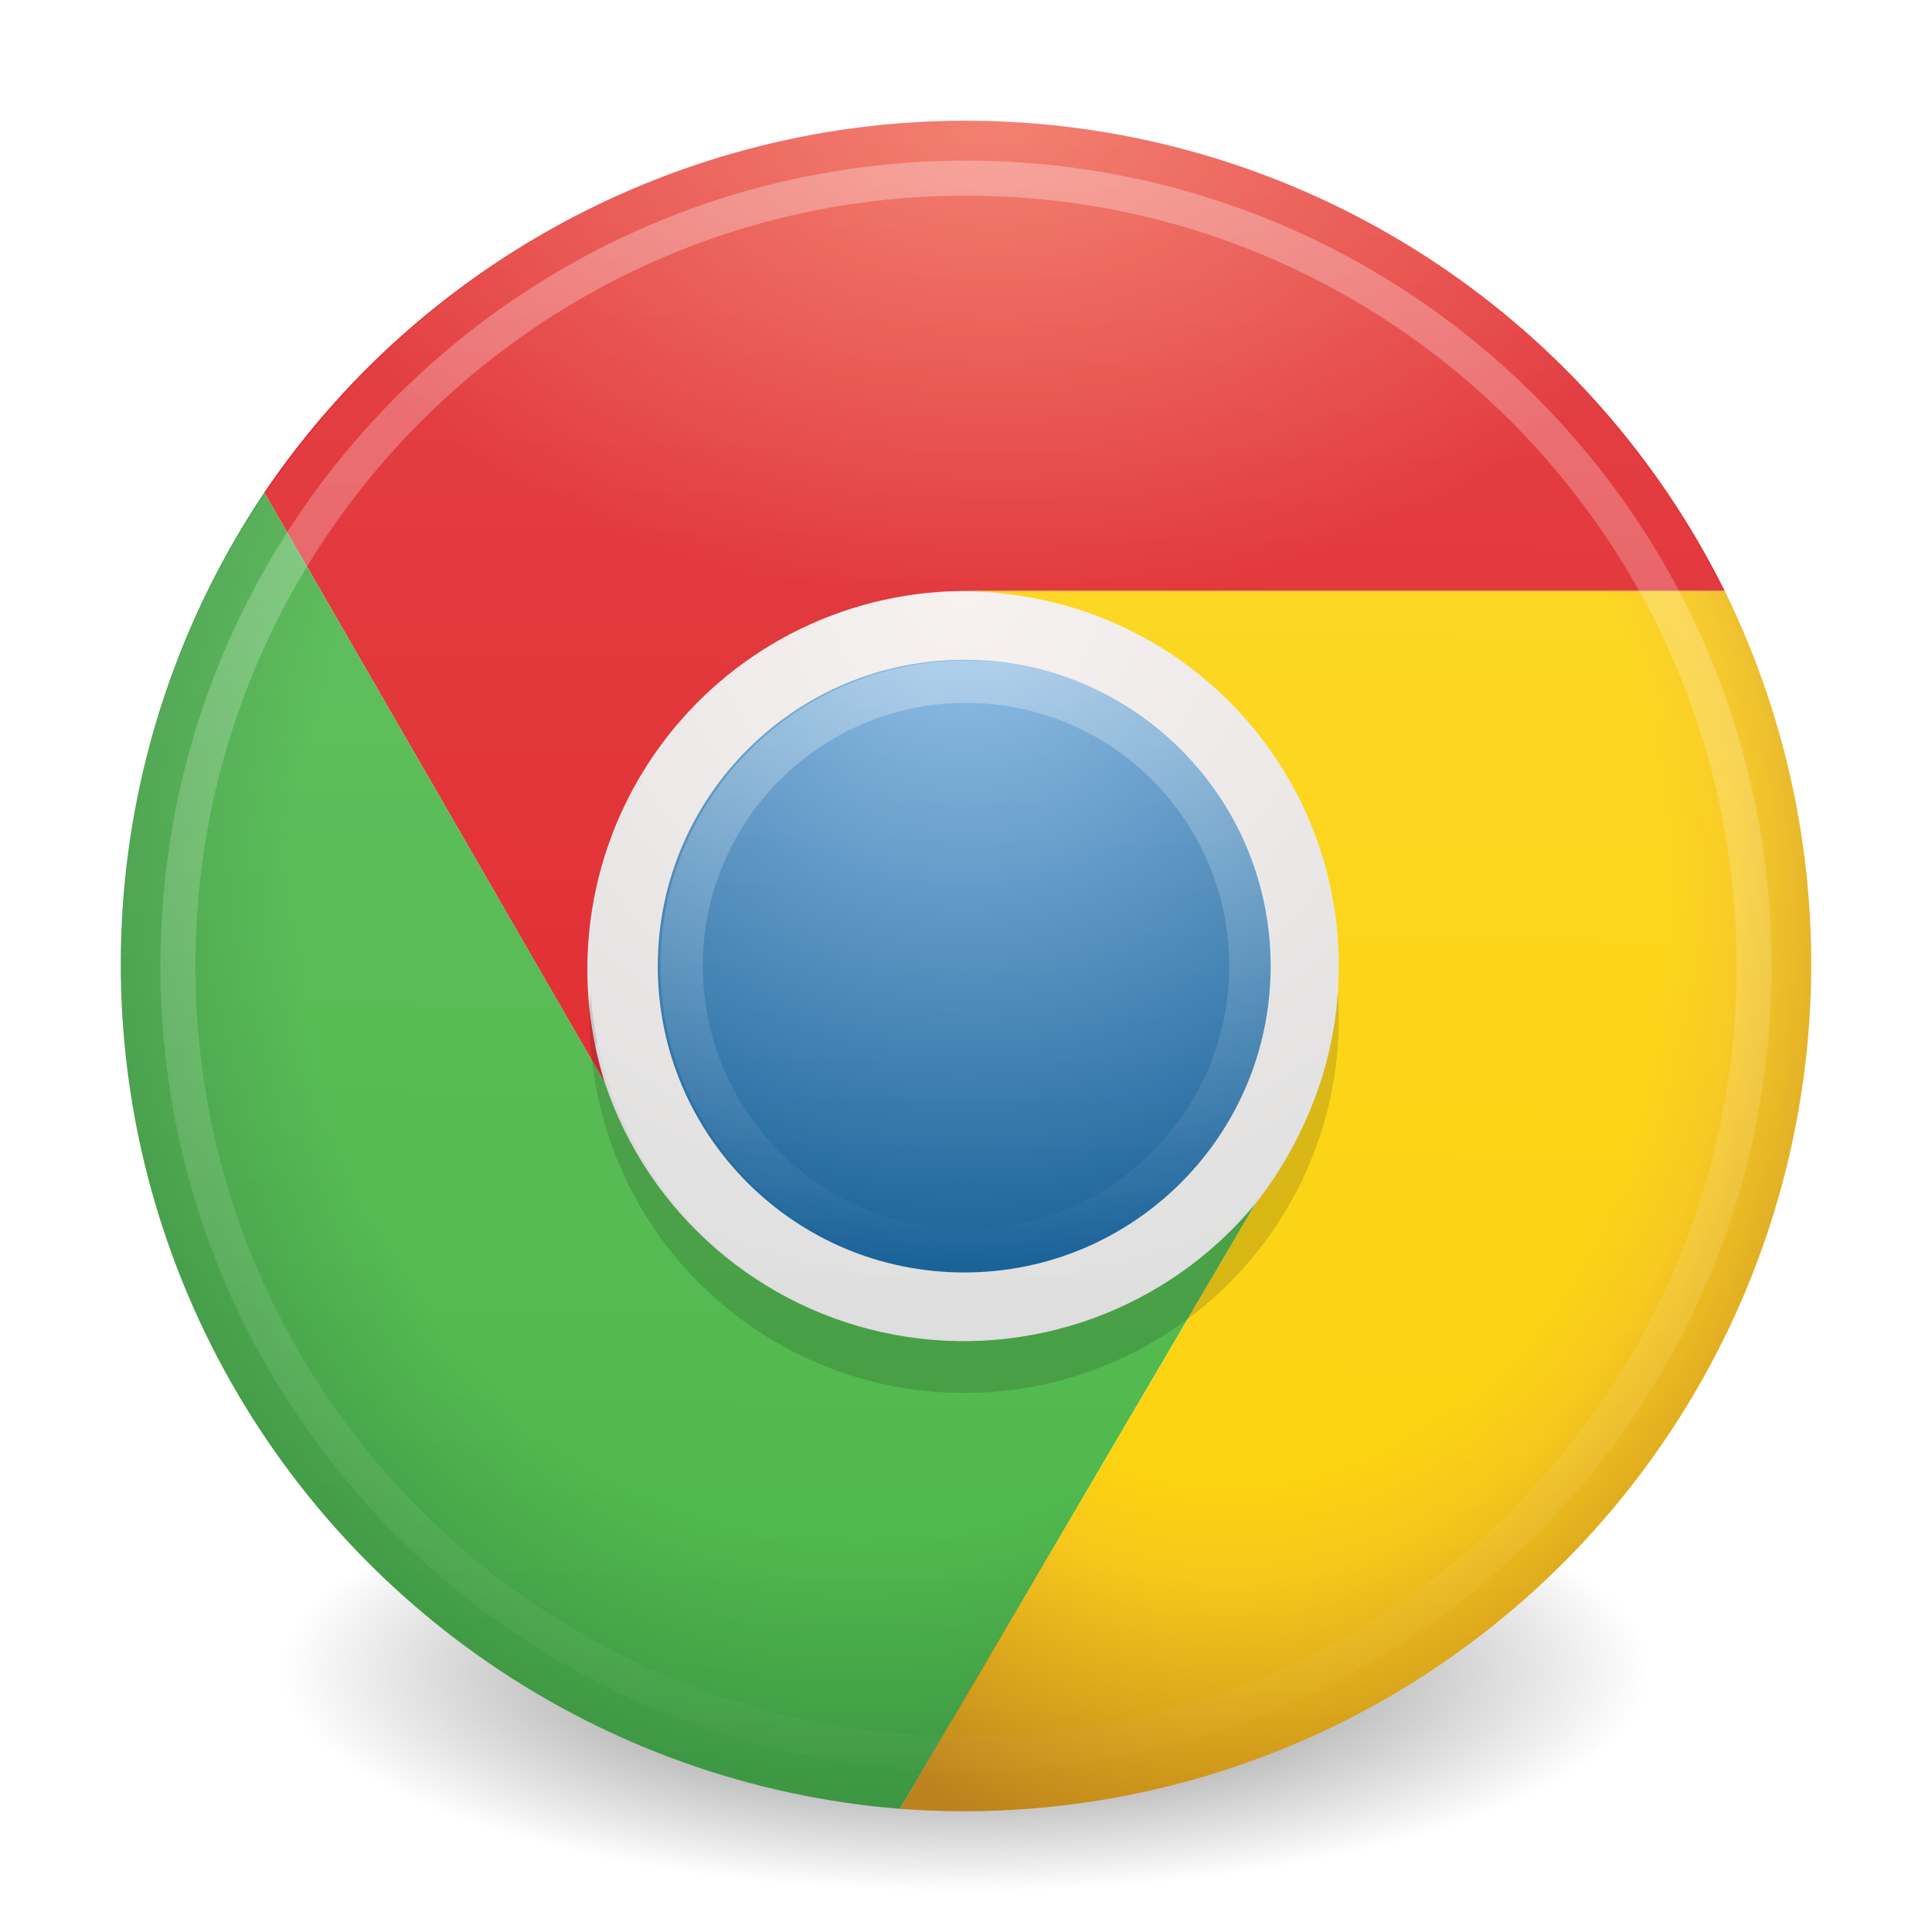
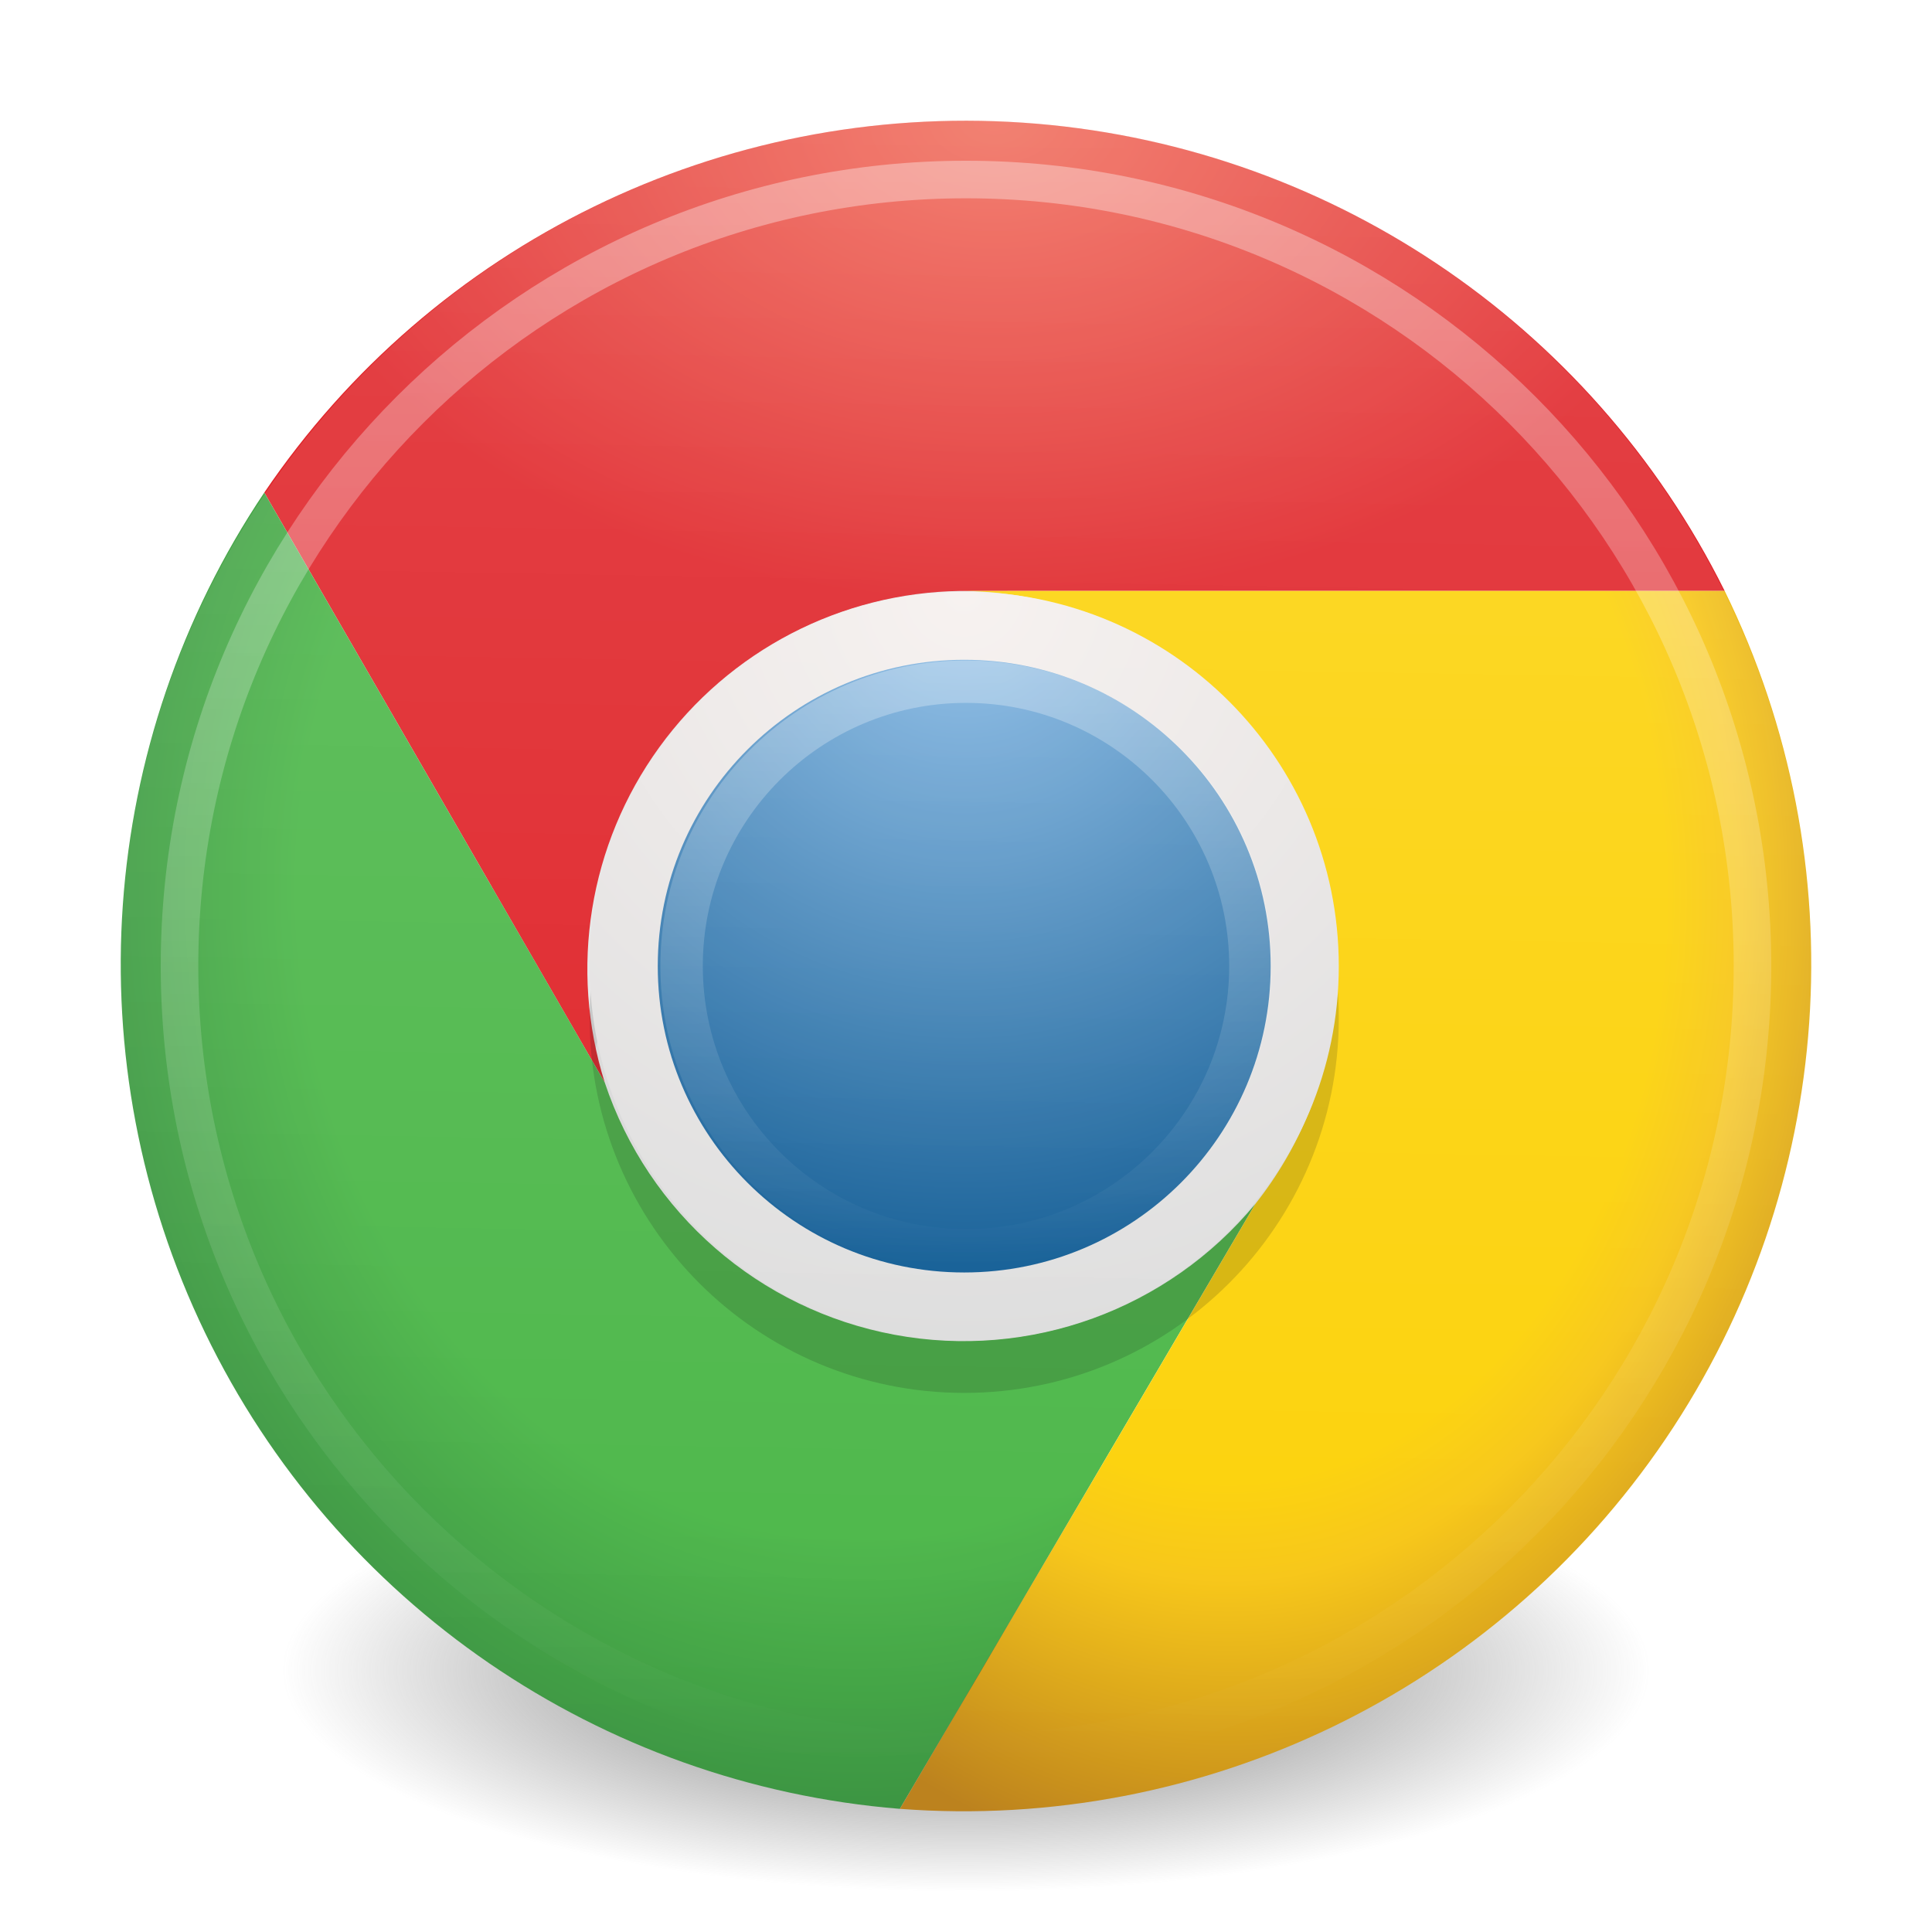
<svg xmlns="http://www.w3.org/2000/svg" xmlns:xlink="http://www.w3.org/1999/xlink" version="1.1" width="48" height="48" id="svg4951">
  <defs id="defs4953">
    <linearGradient id="linearGradient4575">
      <stop style="stop-color:#ffffff;stop-opacity:1;" offset="0" id="stop4577" />
      <stop style="stop-color:#ffffff;stop-opacity:0;" offset="1" id="stop4579" />
    </linearGradient>
    <linearGradient id="linearGradient4537">
      <stop style="stop-color:#ffffff;stop-opacity:1;" offset="0" id="stop4539" />
      <stop style="stop-color:#ffffff;stop-opacity:0;" offset="1" id="stop4541" />
    </linearGradient>
    <linearGradient x1="38.851" y1="41.608" x2="34.131" y2="37.81" id="linearGradient4761" xlink:href="#linearGradient6455-7-3" gradientUnits="userSpaceOnUse" />
    <linearGradient id="linearGradient6455-7-3">
      <stop id="stop6457-5-1" style="stop-color:#fbac9b;stop-opacity:1" offset="0" />
      <stop id="stop6459-8-9" style="stop-color:#fcfafc;stop-opacity:1" offset="1" />
    </linearGradient>
    <linearGradient x1="38.851" y1="41.608" x2="34.131" y2="37.81" id="linearGradient4763" xlink:href="#linearGradient6413-0-0" gradientUnits="userSpaceOnUse" />
    <linearGradient id="linearGradient6413-0-0">
      <stop id="stop6415-1-7" style="stop-color:#feffff;stop-opacity:1" offset="0" />
      <stop id="stop6417-4-9" style="stop-color:#fe70ca;stop-opacity:1" offset="1" />
    </linearGradient>
    <radialGradient cx="36.491" cy="39.709" r="3.159" fx="36.491" fy="39.709" id="radialGradient4765" xlink:href="#linearGradient6303-33-0-2" gradientUnits="userSpaceOnUse" />
    <linearGradient id="linearGradient6303-33-0-2">
      <stop id="stop6305-1-0-2" style="stop-color:#ffffff;stop-opacity:1" offset="0" />
      <stop id="stop6307-5-0-6" style="stop-color:#ffffff;stop-opacity:0" offset="1" />
    </linearGradient>
    <radialGradient cx="36.491" cy="39.709" r="3.159" fx="36.491" fy="39.709" id="radialGradient4767" xlink:href="#linearGradient6303-3-2-1" gradientUnits="userSpaceOnUse" />
    <linearGradient id="linearGradient6303-3-2-1">
      <stop id="stop6305-3-0-9" style="stop-color:#ffffff;stop-opacity:1" offset="0" />
      <stop id="stop6307-1-0-1" style="stop-color:#ffffff;stop-opacity:0" offset="1" />
    </linearGradient>
    <radialGradient cx="36.491" cy="39.709" r="3.159" fx="36.491" fy="39.709" id="radialGradient4769" xlink:href="#linearGradient6303-4-8" gradientUnits="userSpaceOnUse" />
    <linearGradient id="linearGradient6303-4-8">
      <stop id="stop6305-33-3" style="stop-color:#ffffff;stop-opacity:1" offset="0" />
      <stop id="stop6307-9-3" style="stop-color:#ffffff;stop-opacity:0" offset="1" />
    </linearGradient>
    <radialGradient cx="32.373" cy="31.405" r="3.857" fx="32.373" fy="31.405" id="radialGradient4771" xlink:href="#linearGradient6088-6-1-0" gradientUnits="userSpaceOnUse" gradientTransform="matrix(2.066496,0,0,2.066496,-34.52522,-33.49338)" />
    <linearGradient id="linearGradient6088-6-1-0">
      <stop id="stop6090-2-0-4" style="stop-color:#ff54d2;stop-opacity:0" offset="0" />
      <stop id="stop6257-4-6-1" style="stop-color:#ff54d2;stop-opacity:0" offset="0.324" />
      <stop id="stop6255-3-6-7" style="stop-color:#ff54d2;stop-opacity:0.252" offset="0.561" />
      <stop id="stop6092-9-6-8" style="stop-color:#ff54d2;stop-opacity:0.478" offset="1" />
    </linearGradient>
    <radialGradient cx="32.373" cy="31.405" r="3.857" fx="32.373" fy="31.405" id="radialGradient4773" xlink:href="#linearGradient6191-8-3-4" gradientUnits="userSpaceOnUse" gradientTransform="matrix(2.06765,0.5540251,-0.5348486,1.996082,-17.76561,-49.21723)" />
    <linearGradient id="linearGradient6191-8-3-4">
      <stop id="stop6193-75-7-6" style="stop-color:#ffffff;stop-opacity:0" offset="0" />
      <stop id="stop6197-3-4-1" style="stop-color:#ffffff;stop-opacity:0" offset="0.405" />
      <stop id="stop6195-7-2-5" style="stop-color:#ffffff;stop-opacity:0.478" offset="1" />
    </linearGradient>
    <radialGradient cx="32.373" cy="31.405" r="3.857" fx="32.373" fy="31.405" id="radialGradient4775" xlink:href="#linearGradient6191-7-9-4" gradientUnits="userSpaceOnUse" gradientTransform="matrix(2.06765,0.5540251,-0.5348486,1.996082,-17.76561,-49.21723)" />
    <linearGradient id="linearGradient6191-7-9-4">
      <stop id="stop6193-7-3-6" style="stop-color:#ffffff;stop-opacity:0" offset="0" />
      <stop id="stop6197-2-2-0" style="stop-color:#ffffff;stop-opacity:0" offset="0.405" />
      <stop id="stop6195-2-1-9" style="stop-color:#ffffff;stop-opacity:0.478" offset="1" />
    </linearGradient>
    <radialGradient cx="32.373" cy="31.405" r="3.857" fx="32.373" fy="31.405" id="radialGradient4777" xlink:href="#linearGradient6191-9-9" gradientUnits="userSpaceOnUse" gradientTransform="matrix(2.06765,0.5540251,-0.5348486,1.996082,-17.76561,-49.21723)" />
    <linearGradient id="linearGradient6191-9-9">
      <stop id="stop6193-8-1" style="stop-color:#ffffff;stop-opacity:0" offset="0" />
      <stop id="stop6197-8-8" style="stop-color:#ffffff;stop-opacity:0" offset="0.405" />
      <stop id="stop6195-9-3" style="stop-color:#ffffff;stop-opacity:0.478" offset="1" />
    </linearGradient>
    <linearGradient x1="68.313" y1="52.925" x2="68.313" y2="65.922" id="linearGradient4730" xlink:href="#linearGradient3990-3-1-7" gradientUnits="userSpaceOnUse" gradientTransform="matrix(0.115348,0,0,0.0865106,16.28139,17.44497)" />
    <linearGradient id="linearGradient3990-3-1-7">
      <stop id="stop3992-0-0-1" style="stop-color:#ffffff;stop-opacity:1" offset="0" />
      <stop id="stop3994-2-1-8" style="stop-color:#ffffff;stop-opacity:0" offset="1" />
    </linearGradient>
    <linearGradient x1="92.696" y1="16.555" x2="92.696" y2="48.984" id="linearGradient4779" xlink:href="#linearGradient4316-4-6-6-4" gradientUnits="userSpaceOnUse" />
    <linearGradient id="linearGradient4316-4-6-6-4">
      <stop id="stop4318-4-4-6-5" style="stop-color:#ffffff;stop-opacity:1" offset="0" />
      <stop id="stop4320-2-2-6-59" style="stop-color:#ffffff;stop-opacity:0.235" offset="0.338" />
      <stop id="stop4322-4-5-5-0" style="stop-color:#ffffff;stop-opacity:0.157" offset="0.62" />
      <stop id="stop4324-4-1-5-5" style="stop-color:#ffffff;stop-opacity:0.392" offset="1" />
    </linearGradient>
    <radialGradient cx="32.373" cy="31.405" r="3.857" fx="32.373" fy="31.405" id="radialGradient4781" xlink:href="#linearGradient6088-74-4" gradientUnits="userSpaceOnUse" gradientTransform="matrix(2.066496,0,0,2.066496,-34.52522,-33.49338)" />
    <linearGradient id="linearGradient6088-74-4">
      <stop id="stop6090-5-66" style="stop-color:#ff54d2;stop-opacity:0" offset="0" />
      <stop id="stop6257-5-4" style="stop-color:#f62b68;stop-opacity:1" offset="0.324" />
      <stop id="stop6255-6-7" style="stop-color:#ff0105;stop-opacity:1" offset="0.561" />
      <stop id="stop6092-0-22" style="stop-color:#ff54d2;stop-opacity:0.478" offset="1" />
    </linearGradient>
    <linearGradient x1="92.696" y1="16.555" x2="92.696" y2="48.984" id="linearGradient4783" xlink:href="#linearGradient4316-4-0-7" gradientUnits="userSpaceOnUse" />
    <linearGradient id="linearGradient4316-4-0-7">
      <stop id="stop4318-4-5-3" style="stop-color:#ffffff;stop-opacity:1" offset="0" />
      <stop id="stop4320-2-9-4" style="stop-color:#ffffff;stop-opacity:0.235" offset="0.338" />
      <stop id="stop4322-4-1-3" style="stop-color:#ffffff;stop-opacity:0.157" offset="0.62" />
      <stop id="stop4324-4-8-66" style="stop-color:#ffffff;stop-opacity:0.392" offset="1" />
    </linearGradient>
    <radialGradient cx="95.838" cy="95.388" r="9.498" fx="95.838" fy="95.388" id="radialGradient4738" xlink:href="#linearGradient4278-3-5" gradientUnits="userSpaceOnUse" gradientTransform="matrix(0.4050452,-6.0397343e-8,5.6748136e-8,0.3805688,-14.88168,-12.45115)" />
    <linearGradient id="linearGradient4278-3-5">
      <stop id="stop4280-6-90" style="stop-color:#000000;stop-opacity:0" offset="0" />
      <stop id="stop4286-1-9" style="stop-color:#000000;stop-opacity:0" offset="0.5" />
      <stop id="stop4282-24-4" style="stop-color:#000000;stop-opacity:1" offset="1" />
    </linearGradient>
    <radialGradient cx="23.896" cy="3.99" r="20.397" id="radialGradient4741" xlink:href="#linearGradient2867-449-88-871-390-598-476-591-434-148-57-177-691-4-22" gradientUnits="userSpaceOnUse" gradientTransform="matrix(0,0.4103878,-0.5417072,0,26.16143,10.43124)" />
    <linearGradient id="linearGradient2867-449-88-871-390-598-476-591-434-148-57-177-691-4-22">
      <stop id="stop7191-4-6" style="stop-color:#612f91;stop-opacity:1" offset="0" />
      <stop id="stop7197-2-8" style="stop-color:#1a4aa2;stop-opacity:1" offset="1" />
    </linearGradient>
    <linearGradient x1="7.078" y1="3.082" x2="7.078" y2="45.369" id="linearGradient4743" xlink:href="#linearGradient3087-408-5-3" gradientUnits="userSpaceOnUse" gradientTransform="matrix(0.1719517,0,0,0.1719509,19.87316,19.87306)" />
    <linearGradient x1="7.078" y1="3.082" x2="7.078" y2="45.369" id="linearGradient3087-408-5-3" gradientUnits="userSpaceOnUse" gradientTransform="matrix(0.2211072,0,0,0.2211073,6.693426,6.693263)">
      <stop id="stop7201-5-71" style="stop-color:#170418;stop-opacity:1" offset="0" />
      <stop id="stop7203-2-8" style="stop-color:#50386b;stop-opacity:1" offset="1" />
    </linearGradient>
    <radialGradient cx="32" cy="21.239" r="10.498" fx="32" fy="21.239" id="radialGradient4748" xlink:href="#linearGradient6042-1-7" gradientUnits="userSpaceOnUse" gradientTransform="matrix(0,1.437051,-3.310316,0,94.30873,-29.6732)" />
    <linearGradient id="linearGradient6042-1-7">
      <stop id="stop6044-9-6" style="stop-color:#07132d;stop-opacity:1" offset="0" />
      <stop id="stop6046-9-5" style="stop-color:#425479;stop-opacity:1" offset="1" />
    </linearGradient>
    <radialGradient cx="91.35" cy="16.448" r="15.639" fx="91.35" fy="16.448" id="radialGradient4785" xlink:href="#linearGradient4507-6-5" gradientUnits="userSpaceOnUse" gradientTransform="matrix(0,1.9804,-1.9804,0,123.9231,-164.4618)" />
    <linearGradient id="linearGradient4507-6-5">
      <stop id="stop4509-3-8" style="stop-color:#2d3955;stop-opacity:1" offset="0" />
      <stop id="stop5959-4-45" style="stop-color:#2b3853;stop-opacity:1" offset="0.725" />
      <stop id="stop5961-1-7" style="stop-color:#192640;stop-opacity:1" offset="0.75" />
      <stop id="stop4511-1-0" style="stop-color:#08142e;stop-opacity:1" offset="1" />
    </linearGradient>
    <linearGradient x1="92.696" y1="16.555" x2="92.696" y2="48.984" id="linearGradient4787" xlink:href="#linearGradient4316-5-3" gradientUnits="userSpaceOnUse" />
    <linearGradient id="linearGradient4316-5-3">
      <stop id="stop4318-1-6" style="stop-color:#ffffff;stop-opacity:1" offset="0" />
      <stop id="stop4320-9-8" style="stop-color:#ffffff;stop-opacity:0.235" offset="0.338" />
      <stop id="stop4322-42-31" style="stop-color:#ffffff;stop-opacity:0.157" offset="0.62" />
      <stop id="stop4324-9-9" style="stop-color:#ffffff;stop-opacity:0.392" offset="1" />
    </linearGradient>
    <linearGradient x1="91.566" y1="16.543" x2="91.566" y2="48.631" id="linearGradient4789" xlink:href="#linearGradient4220-7-2" gradientUnits="userSpaceOnUse" />
    <linearGradient id="linearGradient4220-7-2">
      <stop id="stop4222-7-5" style="stop-color:#7a8498;stop-opacity:1" offset="0" />
      <stop id="stop4224-0-5" style="stop-color:#34405c;stop-opacity:1" offset="1" />
    </linearGradient>
    <linearGradient x1="51.2" y1="8.114" x2="51.2" y2="56.115" id="linearGradient4756" xlink:href="#linearGradient4164-9" gradientUnits="userSpaceOnUse" gradientTransform="matrix(0.6666598,0,0,0.6666567,-10.20933,2.667225)" />
    <linearGradient id="linearGradient4164-9">
      <stop id="stop4166-3" style="stop-color:#b6b6b6;stop-opacity:1" offset="0" />
      <stop id="stop4216-6" style="stop-color:#a4a4a4;stop-opacity:1" offset="0.331" />
      <stop id="stop4168-0" style="stop-color:#c5c5c5;stop-opacity:1" offset="1" />
    </linearGradient>
    <linearGradient x1="71.204" y1="15.369" x2="71.204" y2="40.496" id="linearGradient3177" xlink:href="#linearGradient4806-2" gradientUnits="userSpaceOnUse" gradientTransform="matrix(1.616981,0,0,1.616981,-92.70737,-21.06024)" />
    <linearGradient id="linearGradient4806-2">
      <stop id="stop4808-4" style="stop-color:#ffffff;stop-opacity:1" offset="0" />
      <stop id="stop4810-0" style="stop-color:#ffffff;stop-opacity:0.235" offset="0.424" />
      <stop id="stop4812-8" style="stop-color:#ffffff;stop-opacity:0.157" offset="0.821" />
      <stop id="stop4814-0" style="stop-color:#ffffff;stop-opacity:0.392" offset="1" />
    </linearGradient>
    <radialGradient cx="23.896" cy="3.99" r="20.397" fx="23.896" fy="3.99" id="radialGradient4201" xlink:href="#radialGradient3093-0-3-6-6" gradientUnits="userSpaceOnUse" gradientTransform="matrix(0,2.888522,-3.812798,0,39.21344,-65.9495)" />
    <radialGradient cx="23.896" cy="3.99" r="20.397" id="radialGradient3093-0-3-6-6" gradientUnits="userSpaceOnUse" gradientTransform="matrix(0,1.231648,-1.625754,0,18.48697,-28.72198)">
      <stop id="stop3244-9-33-7-0-9" style="stop-color:#ffffff;stop-opacity:1" offset="0" />
      <stop id="stop3246-3-5-0-8-5" style="stop-color:#dddddd;stop-opacity:1" offset="0.262" />
      <stop id="stop3248-1-7-8-8-1" style="stop-color:#abacae;stop-opacity:1" offset="0.661" />
      <stop id="stop3250-9-3-0-5-1" style="stop-color:#89898b;stop-opacity:1" offset="1" />
    </radialGradient>
    <linearGradient id="linearGradient3820-7-2-1">
      <stop id="stop3822-2-6-3" style="stop-color:#3d3d3d;stop-opacity:1" offset="0" />
      <stop id="stop3864-8-7-7" style="stop-color:#686868;stop-opacity:0.498" offset="0.5" />
      <stop id="stop3824-1-2-5" style="stop-color:#686868;stop-opacity:0" offset="1" />
    </linearGradient>
    <radialGradient cx="99.157" cy="186.171" r="62.769" fx="99.157" fy="186.171" id="radialGradient4949" xlink:href="#linearGradient3820-7-2-1" gradientUnits="userSpaceOnUse" gradientTransform="matrix(0.2708338,0,0,0.08762273,-2.85507,25.18723)" />
    <linearGradient id="linearGradient8838">
      <stop offset="0" style="stop-color:#000000;stop-opacity:1" id="stop8840" />
      <stop offset="1" style="stop-color:#000000;stop-opacity:0" id="stop8842" />
    </linearGradient>
    <linearGradient id="linearGradient4422">
      <stop id="stop4424" style="stop-color:#e4e4e4;stop-opacity:1;" offset="0" />
      <stop id="stop4426" style="stop-color:#d2d2d3;stop-opacity:1;" offset="0.372" />
      <stop id="stop4428" style="stop-color:#ababac;stop-opacity:1;" offset="0.81" />
      <stop id="stop4430" style="stop-color:#888889;stop-opacity:1;" offset="1" />
    </linearGradient>
    <linearGradient id="linearGradient5873">
      <stop style="stop-color:#8b8b8b;stop-opacity:1;" offset="0" id="stop5875" />
      <stop style="stop-color:#c0c0c0;stop-opacity:1;" offset="1" id="stop5877" />
    </linearGradient>
    <linearGradient id="linearGradient3162">
      <stop style="stop-color:#f9f9f9;stop-opacity:1;" offset="0" id="stop3164" />
      <stop style="stop-color:#d4d4d4;stop-opacity:1" offset="1" id="stop3166" />
    </linearGradient>
    <linearGradient id="linearGradient4436">
      <stop style="stop-color:#efefef;stop-opacity:1;" offset="0" id="stop4438" />
      <stop style="stop-color:#ffffff;stop-opacity:1;" offset="1" id="stop4440" />
    </linearGradient>
    <linearGradient id="linearGradient4965">
      <stop id="stop4967" offset="0" style="stop-color:#000000;stop-opacity:1;" />
      <stop id="stop4969" offset="1" style="stop-color:#000000;stop-opacity:0" />
    </linearGradient>
    <linearGradient xlink:href="#linearGradient4644-104-3-3-6-2-3-4" id="linearGradient10060" gradientUnits="userSpaceOnUse" gradientTransform="matrix(1.333333,0,0,1.105263,-8.000001,-2.526316)" x1="24.25" y1="29.5" x2="24.25" y2="18.455" />
    <linearGradient id="linearGradient4644-104-3-3-6-2-3-4">
      <stop offset="0" style="stop-color:#ff4035;stop-opacity:1;" id="stop5237-6-5-1-7-5-2" />
      <stop offset="1" style="stop-color:#dc311a;stop-opacity:1;" id="stop5239-4-6-4-8-4-8" />
    </linearGradient>
    <radialGradient xlink:href="#linearGradient3820-7-2-1" id="radialGradient3302" gradientUnits="userSpaceOnUse" gradientTransform="matrix(0.2708338,0,0,0.08762273,-2.85507,25.18723)" cx="99.157" cy="186.171" fx="99.157" fy="186.171" r="62.769" />
    <radialGradient xlink:href="#linearGradient4422" id="radialGradient3392" gradientUnits="userSpaceOnUse" gradientTransform="matrix(0,2.498835,-2.643469,-6.8014435e-8,104.0995,-11.24882)" cx="5.322" cy="8.45" fx="5.322" fy="8.45" r="20" />
    <linearGradient xlink:href="#linearGradient5873" id="linearGradient3394" gradientUnits="userSpaceOnUse" gradientTransform="translate(57.76271,0.9316457)" x1="23.75" y1="44.25" x2="24" y2="1.117" />
    <radialGradient xlink:href="#linearGradient3162" id="radialGradient3396" gradientUnits="userSpaceOnUse" gradientTransform="matrix(9.7678889e-8,2,-2.733333,1.3349447e-7,67.82222,-34.33334)" cx="25" cy="15.667" fx="25" fy="15.667" r="10" />
    <linearGradient xlink:href="#linearGradient4436" id="linearGradient3398" gradientUnits="userSpaceOnUse" x1="24.777" y1="24.616" x2="24.777" y2="31.493" />
    <linearGradient xlink:href="#linearGradient4965" id="linearGradient3400" gradientUnits="userSpaceOnUse" x1="24.777" y1="18.226" x2="24.777" y2="22.311" />
    <linearGradient xlink:href="#linearGradient4644-104-3-3-6-2-3-4" id="linearGradient3402" gradientUnits="userSpaceOnUse" gradientTransform="matrix(1.333333,0,0,1.105263,49.76271,-1.59467)" x1="24.25" y1="29.5" x2="24.25" y2="18.455" />
    <linearGradient id="linearGradient3765">
      <stop style="stop-color:#ffffff;stop-opacity:1;" offset="0" id="stop3767" />
      <stop style="stop-color:#e4e4e4;stop-opacity:1;" offset="1" id="stop3769" />
    </linearGradient>
    <linearGradient id="linearGradient3775">
      <stop style="stop-color:#ffffff;stop-opacity:0.588;" offset="0" id="stop3777" />
      <stop style="stop-color:#ffffff;stop-opacity:1;" offset="1" id="stop3779" />
    </linearGradient>
    <linearGradient id="linearGradient3772-6">
      <stop id="stop3774-6" style="stop-color:#b4b4b4;stop-opacity:1" offset="0" />
      <stop id="stop3776-4" style="stop-color:#969696;stop-opacity:1" offset="1" />
    </linearGradient>
    <radialGradient cy="19.525" cx="106.735" id="r" gradientTransform="matrix(0.2316105,0,0,0.1525498,-0.01359518,0.0214665)" fx="106.735" fy="19.525" r="78.327" gradientUnits="userSpaceOnUse">
      <stop stop-color="#f06b59" id="stop7" />
      <stop offset="1" stop-color="#df2227" id="stop9" />
    </radialGradient>
    <radialGradient r="122.769" cy="108.806" cx="122.267" id="g" gradientTransform="matrix(0.1745292,0,0,0.2024425,-0.01359518,0.0214665)" fx="122.267" fy="108.806" gradientUnits="userSpaceOnUse">
      <stop offset="0.65" stop-color="#4cb749" id="stop12" />
      <stop offset="1" stop-color="#388b41" id="stop14" />
    </radialGradient>
    <radialGradient r="111.513" cy="102.245" cx="187.901" id="y" gradientTransform="matrix(0.1624389,0,0,0.2175103,-0.01359518,0.0214665)" fx="187.901" fy="102.245" gradientUnits="userSpaceOnUse">
      <stop offset="0.6" stop-color="#FCD209" id="stop17" />
      <stop offset="0.7" stop-color="#f7c616" id="stop19" />
      <stop offset="1" stop-color="#bc821e" id="stop21" />
    </radialGradient>
    <radialGradient r="99" cy="78.1" cx="127.5" spreadMethod="pad" id="cf" fx="127.5" fy="78.1" gradientUnits="userSpaceOnUse" gradientTransform="matrix(0.1904517,0,0,0.1904517,-0.388947,-0.2944636)">
      <stop offset="0.1" stop-color="#7FB3DF" id="stop24" />
      <stop offset="0.9" stop-color="#0F5B94" id="stop26" />
    </radialGradient>
    <radialGradient id="cb" r="99" cy="78.1" cx="127.5" fx="127.5" fy="78.1" gradientUnits="userSpaceOnUse" gradientTransform="matrix(0.1879441,0,0,0.1879441,0.039611,0.0496556)">
      <stop offset="0" stop-color="#F6F0EE" id="stop29" />
      <stop offset="1" stop-color="#ddd" id="stop31" />
    </radialGradient>
    <linearGradient xlink:href="#linearGradient4537" id="linearGradient4543" x1="23.873" y1="17.494" x2="23.905" y2="30.541" gradientUnits="userSpaceOnUse" gradientTransform="matrix(1.145631,0,0,1.145334,-3.518396,-3.558365)" />
-     <linearGradient xlink:href="#linearGradient4575" id="linearGradient4604" x1="23.225" y1="4.47" x2="23.623" y2="46.275" gradientUnits="userSpaceOnUse" gradientTransform="translate(-1.0344828e-7,1.215708e-6)" />
    <linearGradient xlink:href="#linearGradient4575" id="linearGradient4622" x1="24.322" y1="3.075" x2="23.618" y2="44.181" gradientUnits="userSpaceOnUse" gradientTransform="translate(3.0395508e-7,3.0791016e-6)" />
    <radialGradient gradientUnits="userSpaceOnUse" fy="78.1" fx="127.5" r="99" cy="78.1" cx="127.5" spreadMethod="pad" id="cf-2" gradientTransform="matrix(0.1879928,0,0,0.1879441,-54.13533,1.705162)">
      <stop offset="0.1" stop-color="#7FB3DF" id="stop24-7" />
      <stop offset="0.9" stop-color="#0F5B94" id="stop26-3" />
    </radialGradient>
    <radialGradient gradientUnits="userSpaceOnUse" fy="78.1" fx="127.5" id="cb-3" r="99" cy="78.1" cx="127.5" gradientTransform="matrix(0.1879928,0,0,0.1879441,-54.13533,1.705162)">
      <stop offset="0" stop-color="#F6F0EE" id="stop29-6" />
      <stop offset="1" stop-color="#ddd" id="stop31-6" />
    </radialGradient>
    <radialGradient gradientUnits="userSpaceOnUse" r="78.327" fy="19.525" fx="106.735" gradientTransform="matrix(0.2316105,0,0,0.1525498,-54.13533,1.705162)" cy="19.525" cx="106.735" id="r-4">
      <stop stop-color="#f06b59" id="stop7-9" />
      <stop offset="1" stop-color="#df2227" id="stop9-1" />
    </radialGradient>
    <radialGradient gradientUnits="userSpaceOnUse" fy="108.806" fx="122.267" gradientTransform="matrix(0.1745292,0,0,0.2024425,-54.13533,1.705162)" r="122.769" cy="108.806" cx="122.267" id="g-6">
      <stop offset="0.65" stop-color="#4cb749" id="stop12-0" />
      <stop offset="1" stop-color="#388b41" id="stop14-4" />
    </radialGradient>
    <radialGradient gradientUnits="userSpaceOnUse" fy="102.245" fx="187.901" gradientTransform="matrix(0.1624389,0,0,0.2175103,-54.13533,1.705162)" r="111.513" cy="102.245" cx="187.901" id="y-7">
      <stop offset="0.6" stop-color="#FCD209" id="stop17-5" />
      <stop offset="0.7" stop-color="#f7c616" id="stop19-2" />
      <stop offset="1" stop-color="#bc821e" id="stop21-8" />
    </radialGradient>
+     <linearGradient xlink:href="#linearGradient4575" id="linearGradient4450" gradientUnits="userSpaceOnUse" x1="15.124" y1="-18.801" x2="15.124" y2="32.568" gradientTransform="matrix(0.7641771,0,0,0.7641771,12.37678,18.77798)" />
  </defs>
  <path style="fill:url(#radialGradient3302);fill-opacity:1;stroke:none" id="path3818-0-5" d="m 41,41.5 a 17,5.5 0 0 1 -34,0 17,5.5 0 1 1 34,0 z" />
  <g id="g4394" transform="translate(54.12174,-1.683695)">
    <path style="fill-opacity:0.1" id="path33" d="m -16.913,29.521 a 13.159,13.156 0 1 0 -26.319,0 l 3.76,0 a 9.4,9.397 0 1 1 18.799,0" />
    <path style="fill:url(#r-4)" id="path37-7" d="m -11.273,16.365 a 21.055,21.05 0 0 0 -36.283,-2.443 l 8.46,14.66 a 9.4,9.397 0 0 1 8.836,-12.216" />
    <path style="fill:url(#g-6)" id="path39-4" d="m -47.556,13.922 a 21.055,21.05 0 0 0 15.791,32.702 l 8.836,-15.036 a 9.4,9.397 0 0 1 -16.167,-3.007" />
    <path style="fill:url(#y-7)" id="path41-4" d="M -31.764,46.624 A 21.055,21.05 0 0 0 -11.273,16.365 l -18.987,0 a 9.4,9.397 0 0 1 7.332,15.223" />
    <ellipse cx="-30.166" cy="26.987" id="ellipse4392" style="opacity:0.15;fill:none;stroke:#000000;stroke-width:1.692;stroke-miterlimit:4;stroke-dasharray:none;stroke-opacity:1" rx="8.46" ry="8.457" />
    <ellipse ry="8.457" rx="8.46" style="fill:url(#cf-2);stroke:url(#cb-3);stroke-width:1.692" id="circle35-9" cy="25.687" cx="-30.166" />
  </g>
-   <ellipse style="opacity:0.3;fill:none;fill-opacity:1;fill-rule:nonzero;stroke:url(#linearGradient4604);stroke-width:0.87;stroke-linecap:round;stroke-linejoin:bevel;stroke-miterlimit:4;stroke-dasharray:none;stroke-opacity:1" id="path4188" cx="24" cy="24" rx="19.579" ry="19.574" />
  <circle style="opacity:0.15;fill:url(#linearGradient4622);fill-opacity:1;fill-rule:nonzero;stroke:none;stroke-width:2.078;stroke-linecap:round;stroke-linejoin:bevel;stroke-miterlimit:4;stroke-dasharray:none;stroke-opacity:1" id="path4606" cx="24" cy="24" r="21" />
  <ellipse style="opacity:0.3;fill:none;fill-opacity:1;fill-rule:nonzero;stroke:url(#linearGradient4543);stroke-width:1.054;stroke-linecap:round;stroke-linejoin:bevel;stroke-miterlimit:4;stroke-dasharray:none;stroke-opacity:1" id="path4527" cx="24" cy="24" rx="7.066" ry="7.064" />
+   <circle r="19.54" cy="24" cx="24" style="opacity:0.6;fill:none;stroke:url(#linearGradient4450);stroke-width:0.933;stroke-miterlimit:4;stroke-dasharray:none;stroke-opacity:0.588" id="path3773-9" />
</svg>
